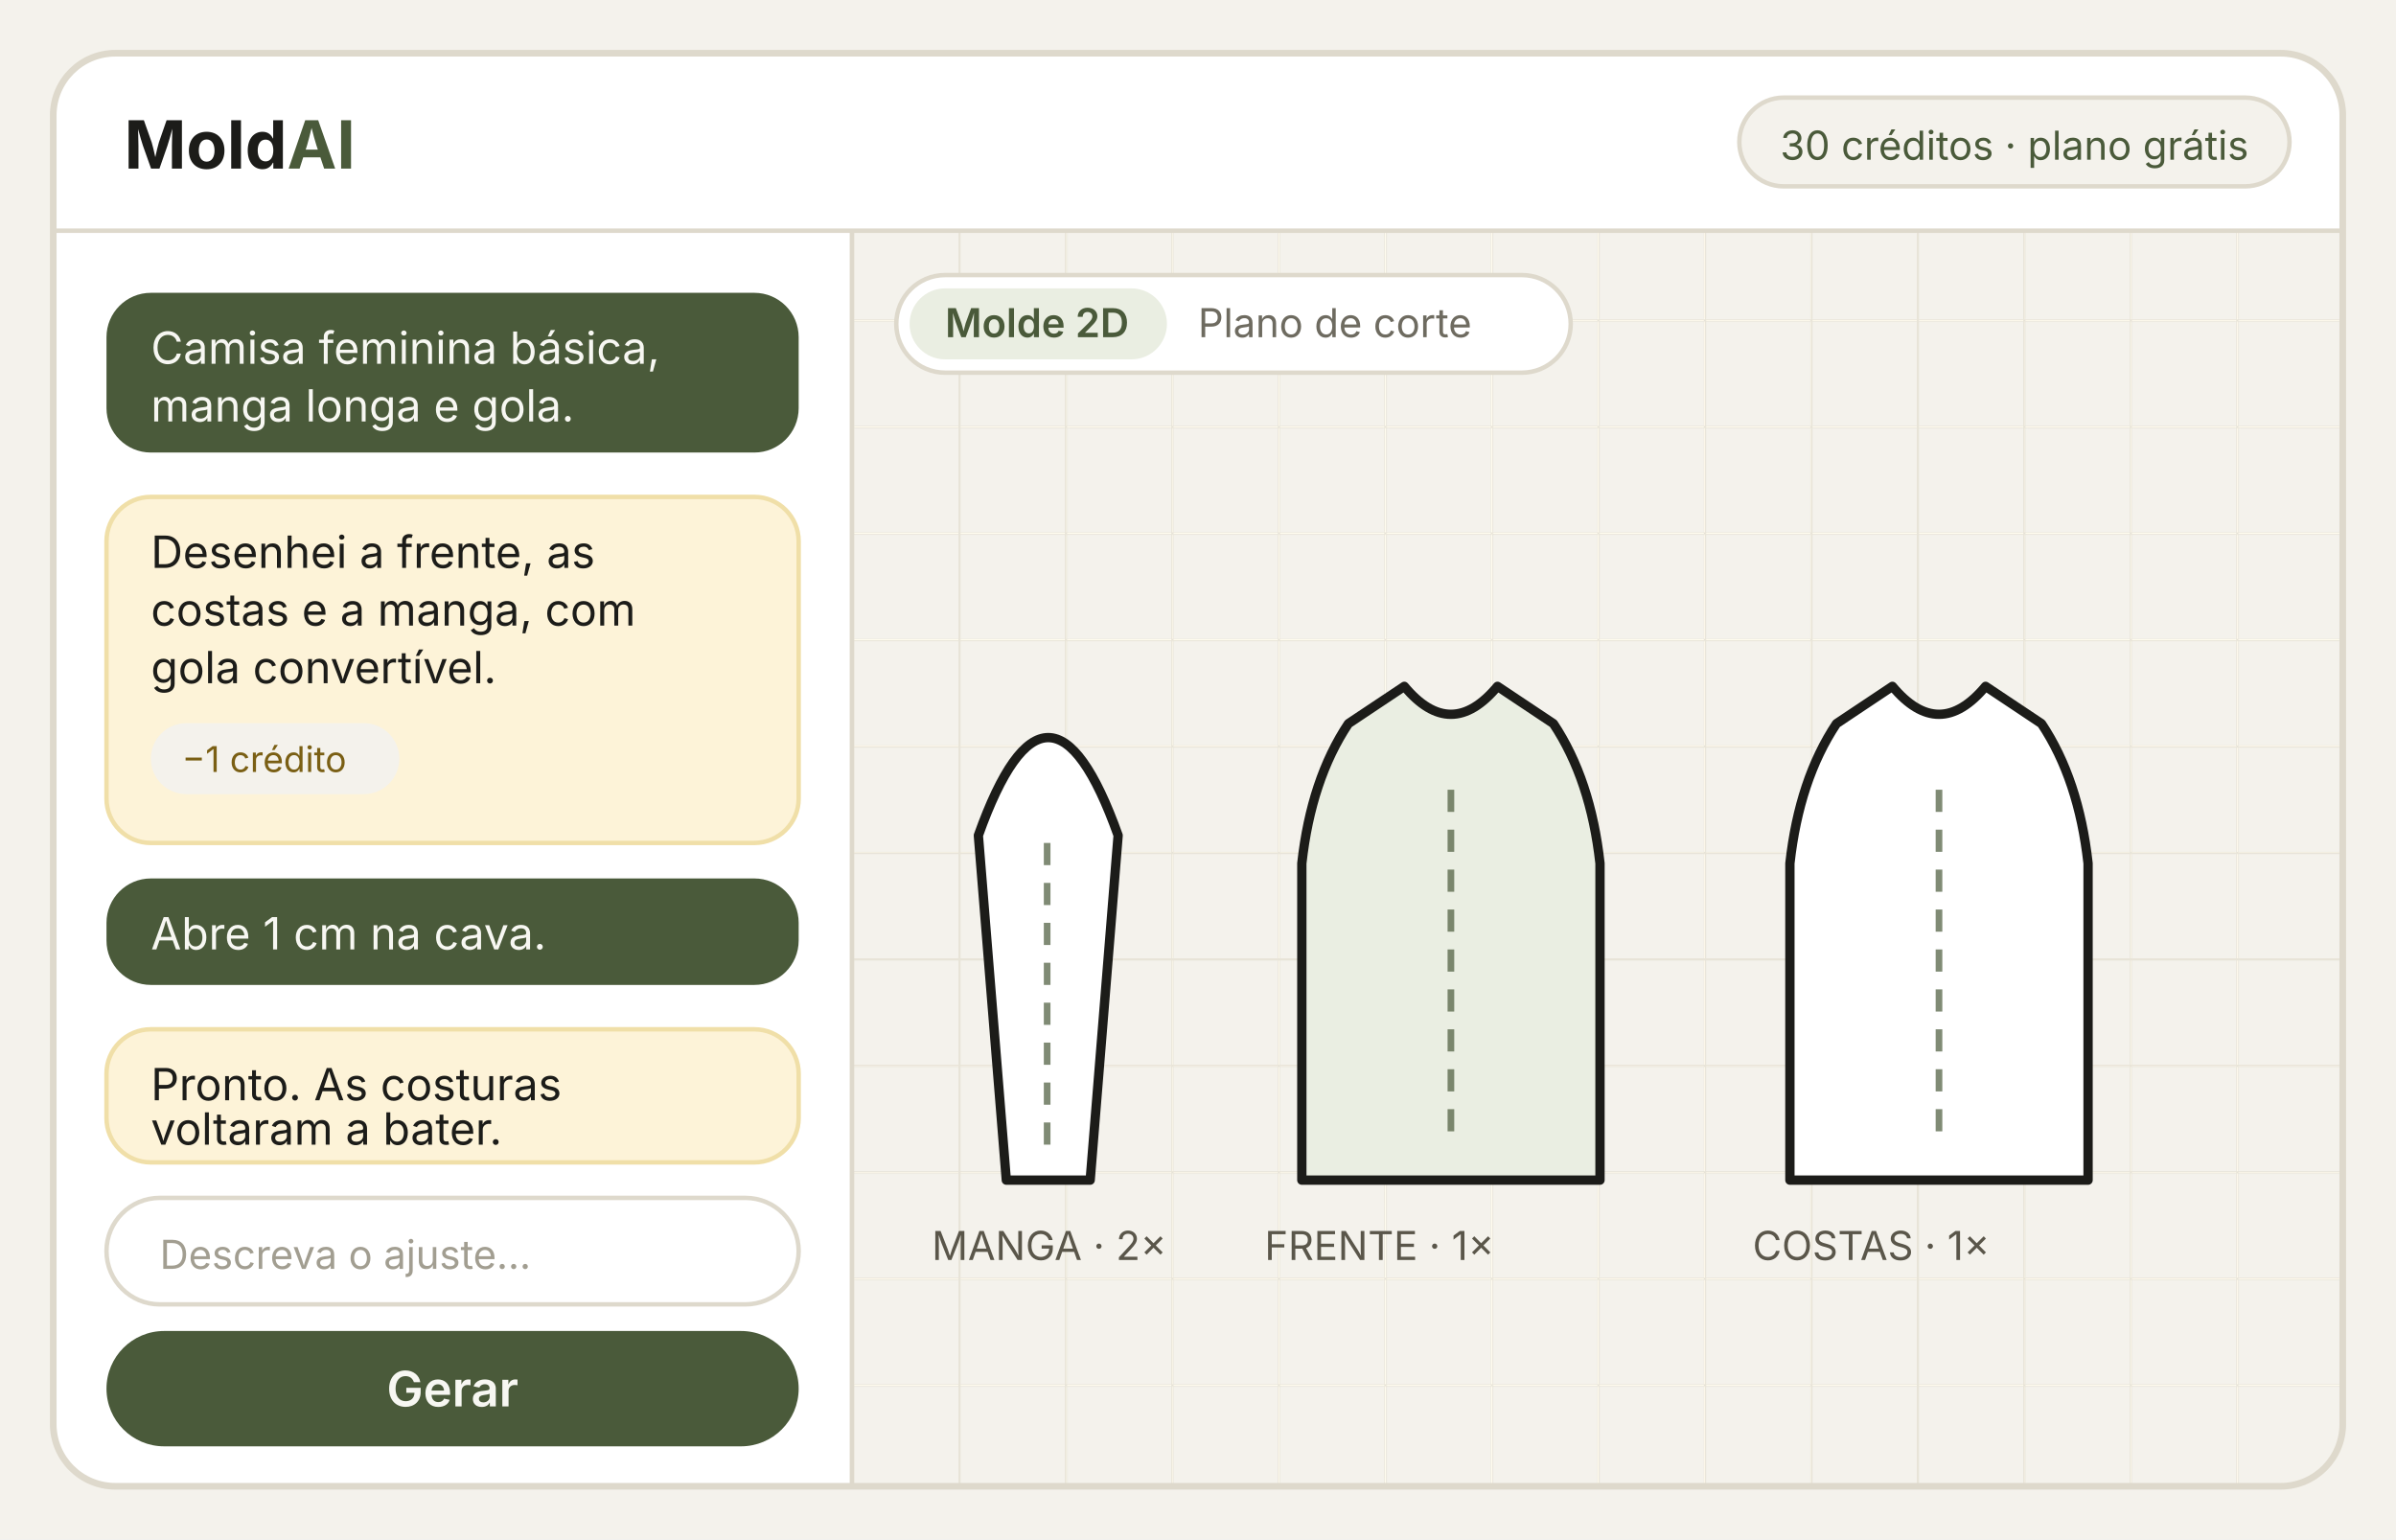
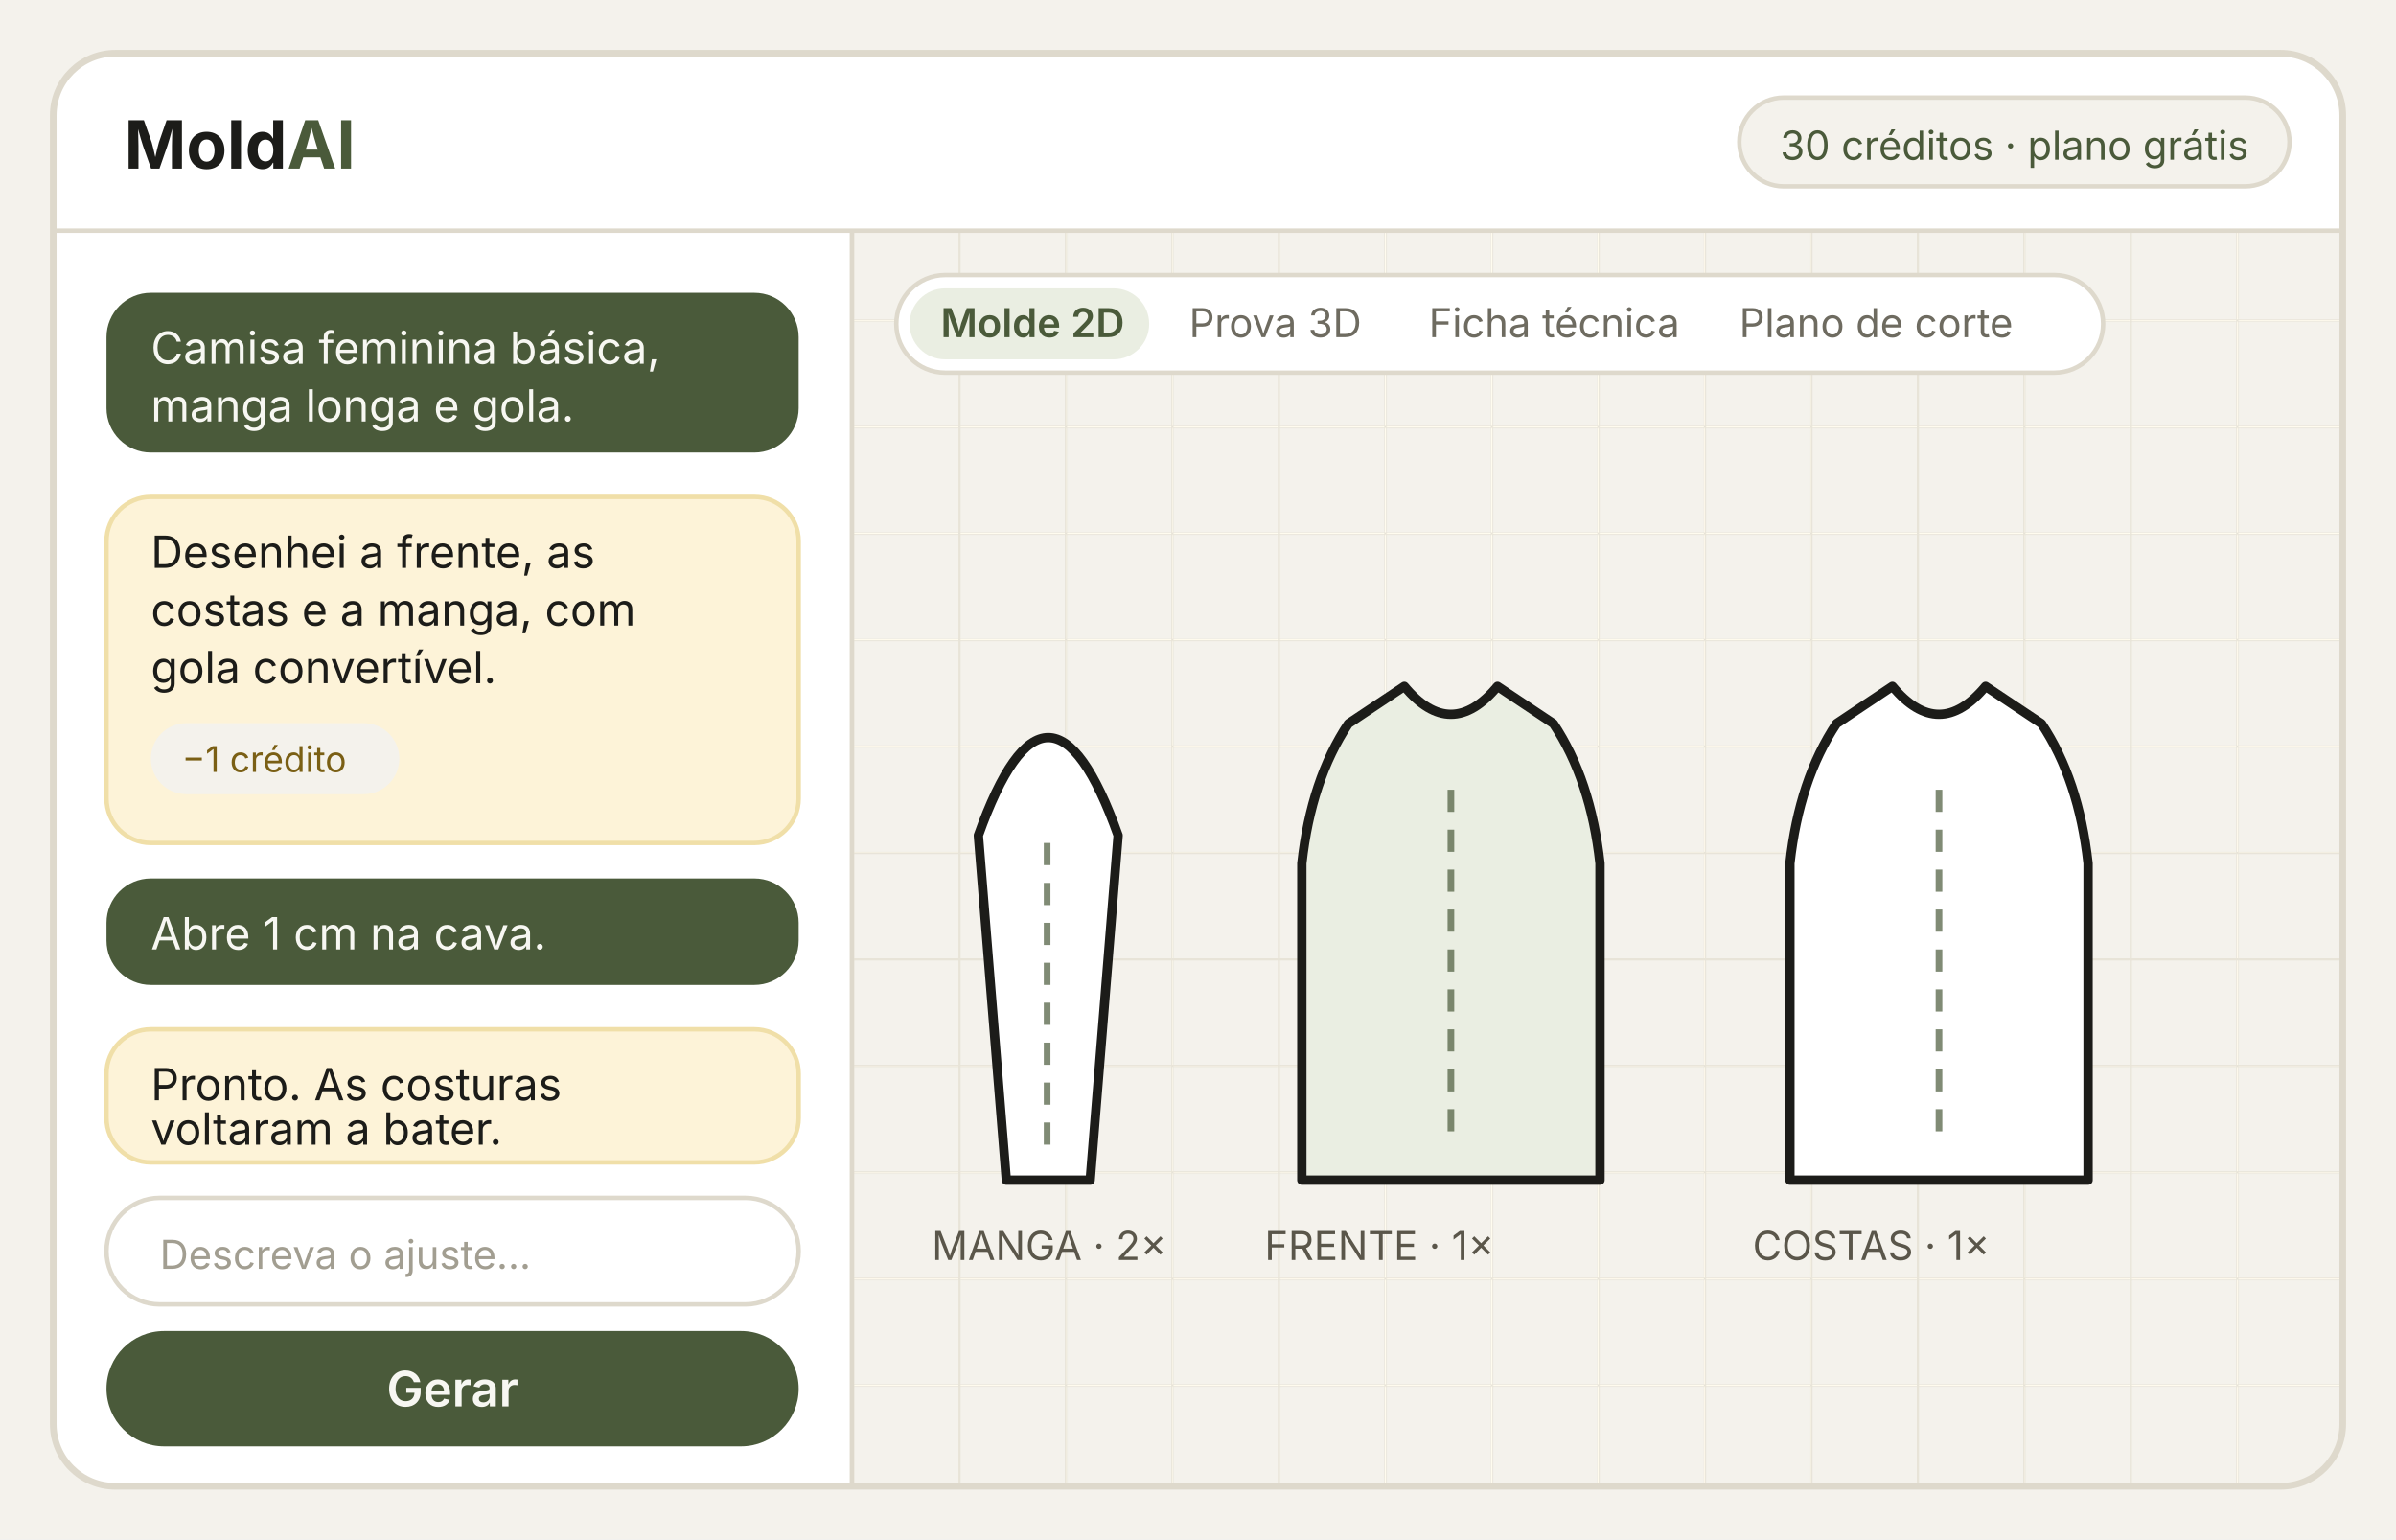
<svg xmlns="http://www.w3.org/2000/svg" viewBox="0 0 540 347" width="540" height="347" role="img">
  <defs>
    <pattern id="grid" width="24" height="24" patternUnits="userSpaceOnUse">
      <path d="M24 0H0V24" fill="none" stroke="#e8e4d8" stroke-width="1" />
    </pattern>
    <clipPath id="win">
      <rect x="12" y="12" width="516" height="323" rx="14" />
    </clipPath>
  </defs>
  <rect width="540" height="347" fill="#f4f2ec" />
  <g clip-path="url(#win)">
    <rect x="12" y="12" width="516" height="323" fill="#ffffff" />
    <rect x="192" y="52" width="336" height="283" fill="#f4f2ec" />
    <rect x="192" y="52" width="336" height="283" fill="url(#grid)" />
    <g stroke="#1c1c19" stroke-width="2" stroke-linejoin="round">
      <path transform="translate(210,140) scale(1.05)" fill="#ffffff" d="M16 120 L10 46 Q25 4 40 46 L34 120 Z" />
      <path transform="translate(285,140) scale(1.05)" fill="#eaeee2" d="M8 120 L8 52 Q10 34 18 22 L30 14 Q40 26 50 14 L62 22 Q70 34 72 52 L72 120 Z" />
      <path transform="translate(395,140) scale(1.05)" fill="#ffffff" d="M8 120 L8 52 Q10 34 18 22 L30 14 Q40 26 50 14 L62 22 Q70 34 72 52 L72 120 Z" />
    </g>
    <g stroke="#4a5a3a" stroke-width="1.5" stroke-dasharray="5 4" opacity="0.7">
      <path d="M236 190 L236 258" />
      <path d="M327 178 L327 258" />
      <path d="M437 178 L437 258" />
    </g>
    <g font-family="system-ui,-apple-system,'Segoe UI',sans-serif" font-size="9" fill="#5a564a">
      <text x="210" y="284">MANGA · 2×</text>
      <text x="285" y="284">FRENTE · 1×</text>
      <text x="395" y="284">COSTAS · 1×</text>
    </g>
    <g font-family="system-ui,-apple-system,'Segoe UI',sans-serif" font-size="9">
-       <rect x="202" y="62" width="152" height="22" rx="11" fill="#ffffff" stroke="#ded9cc" />
-       <rect x="205" y="65" width="58" height="16" rx="8" fill="#eaeee2" />
-       <text x="213" y="76" fill="#4a5a3a" font-weight="600">Molde 2D</text>
-       <text x="270" y="76" fill="#6e6b60">Plano de corte</text>
+       <rect x="202" y="62" width="272" height="22" rx="11" fill="#ffffff" stroke="#ded9cc" />
+       <rect x="205" y="65" width="54" height="16" rx="8" fill="#eaeee2" />
+       <text x="212" y="76" fill="#4a5a3a" font-weight="600">Molde 2D</text>
+       <text x="268" y="76" fill="#6e6b60">Prova 3D</text>
+       <text x="322" y="76" fill="#6e6b60">Ficha técnica</text>
+       <text x="392" y="76" fill="#6e6b60">Plano de corte</text>
    </g>
    <rect x="12" y="52" width="180" height="283" fill="#ffffff" />
    <path d="M192 52 V335" stroke="#ded9cc" stroke-width="1" />
    <g font-family="system-ui,-apple-system,'Segoe UI',sans-serif">
      <rect x="24" y="66" width="156" height="36" rx="10" fill="#4a5a3a" />
      <text x="34" y="82" font-size="10" fill="#f7f7f2">Camisa feminina básica,</text>
      <text x="34" y="95" font-size="10" fill="#f7f7f2">manga longa e gola.</text>
      <rect x="24" y="112" width="156" height="78" rx="10" fill="#fdf3d8" stroke="#f0dfa8" />
      <text x="34" y="128" font-size="10" fill="#1c1c19">Desenhei a frente, as</text>
      <text x="34" y="141" font-size="10" fill="#1c1c19">costas e a manga, com</text>
      <text x="34" y="154" font-size="10" fill="#1c1c19">gola convertível.</text>
      <rect x="34" y="163" width="56" height="16" rx="8" fill="#f4f2ec" />
      <text x="41" y="174" font-size="8" fill="#7a5f14">−1 crédito</text>
      <rect x="24" y="198" width="156" height="24" rx="10" fill="#4a5a3a" />
      <text x="34" y="214" font-size="10" fill="#f7f7f2">Abre 1 cm na cava.</text>
      <rect x="24" y="232" width="156" height="30" rx="10" fill="#fdf3d8" stroke="#f0dfa8" />
      <text x="34" y="248" font-size="10" fill="#1c1c19">Pronto. As costuras</text>
      <text x="34" y="258" font-size="10" fill="#1c1c19">voltaram a bater.</text>
      <rect x="24" y="270" width="156" height="24" rx="12" fill="#ffffff" stroke="#ded9cc" />
      <text x="36" y="286" font-size="9" fill="#a29e91">Descreva o ajuste…</text>
      <rect x="24" y="300" width="156" height="26" rx="13" fill="#4a5a3a" />
      <text x="102" y="317" font-size="11" font-weight="600" fill="#f7f7f2" text-anchor="middle">Gerar</text>
    </g>
    <rect x="12" y="12" width="516" height="40" fill="#ffffff" />
    <path d="M12 52 H528" stroke="#ded9cc" stroke-width="1" />
    <g font-family="system-ui,-apple-system,'Segoe UI',sans-serif">
      <text x="28" y="38" font-size="15" font-weight="700" fill="#1c1c19">Mold<tspan fill="#4a5a3a">AI</tspan>
      </text>
      <rect x="392" y="22" width="124" height="20" rx="10" fill="#f4f2ec" stroke="#ded9cc" />
      <text x="454" y="36" font-size="9" fill="#4a5a3a" text-anchor="middle">30 créditos · plano grátis</text>
    </g>
  </g>
  <rect x="12" y="12" width="516" height="323" rx="14" fill="none" stroke="#ded9cc" stroke-width="1.5" />
</svg>
